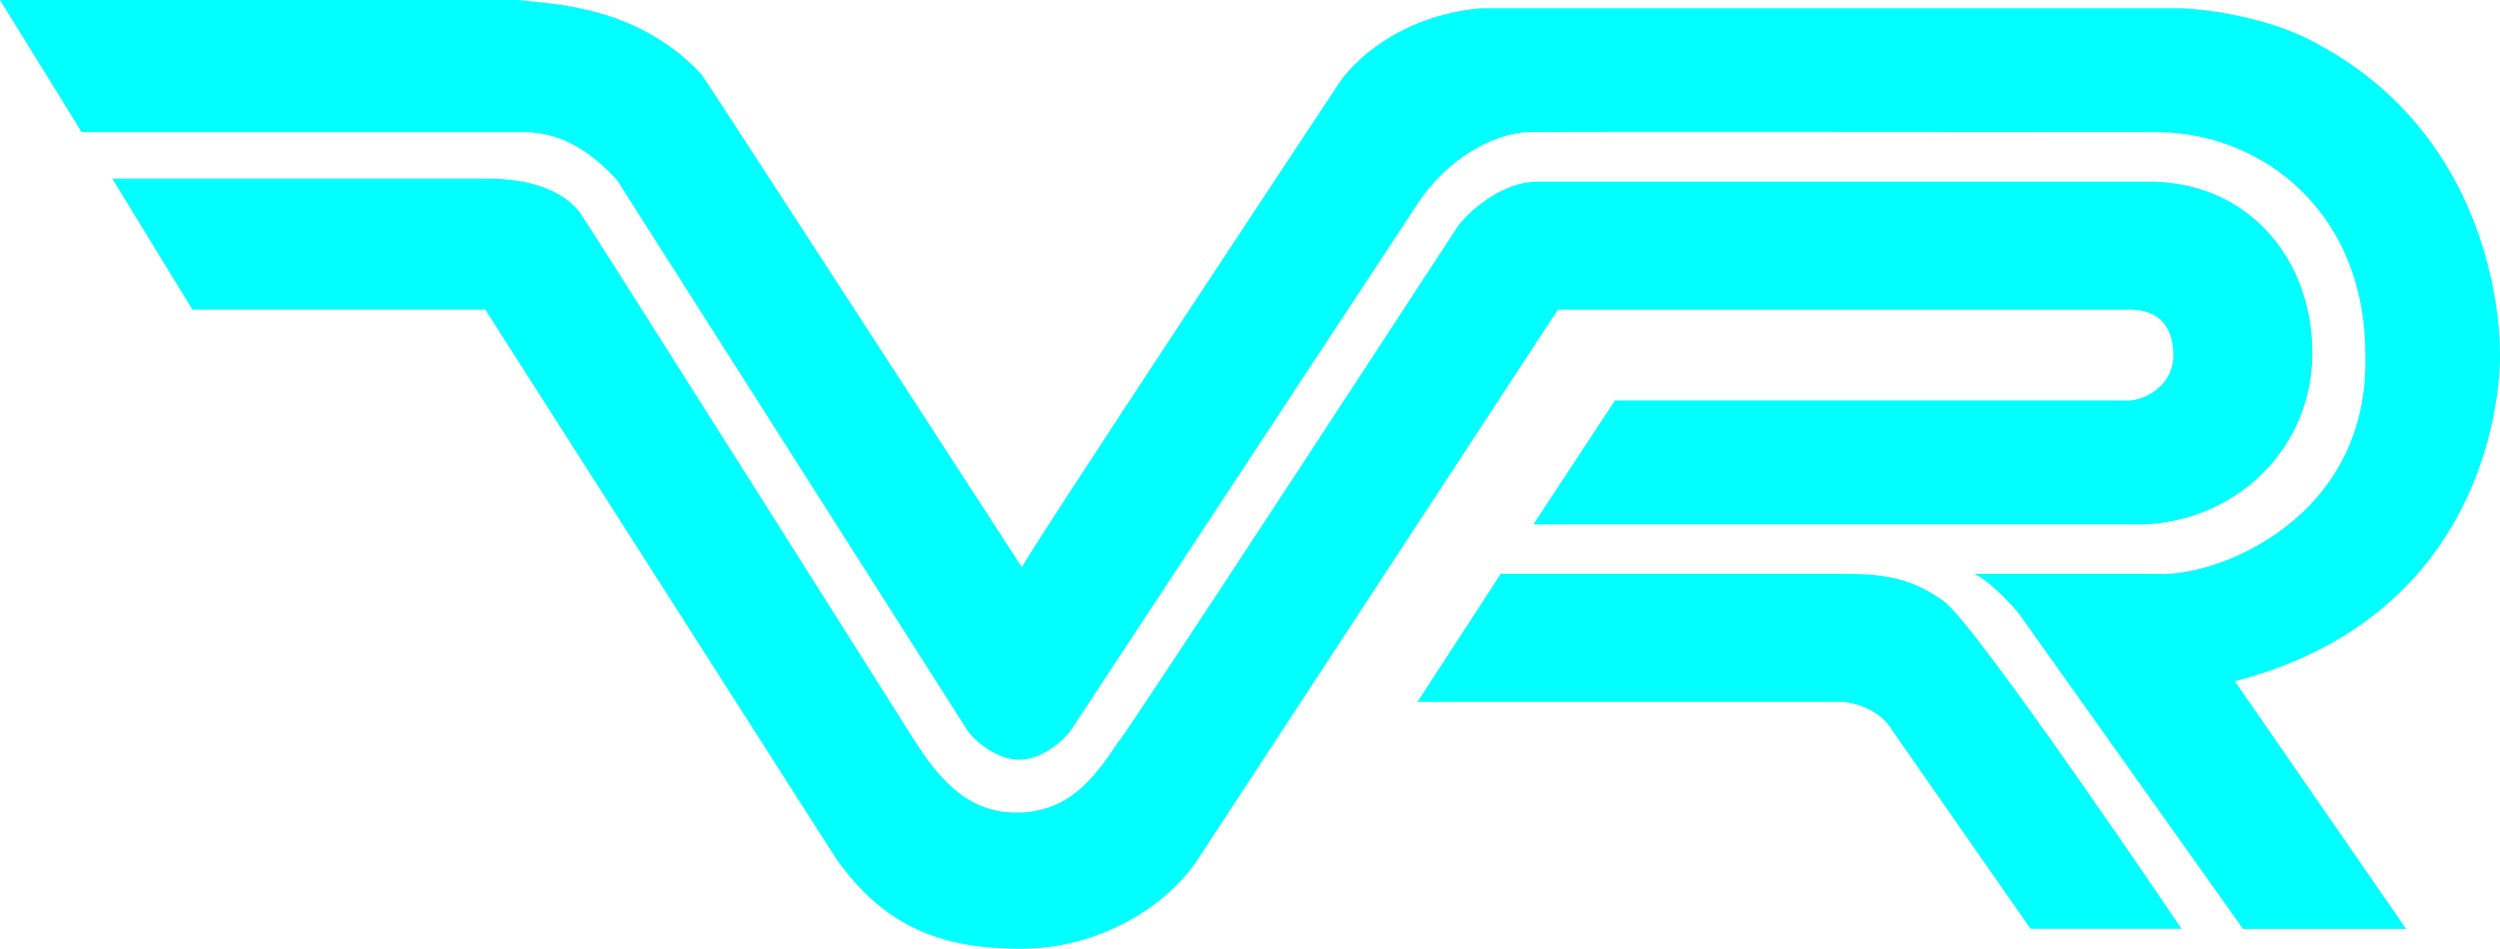
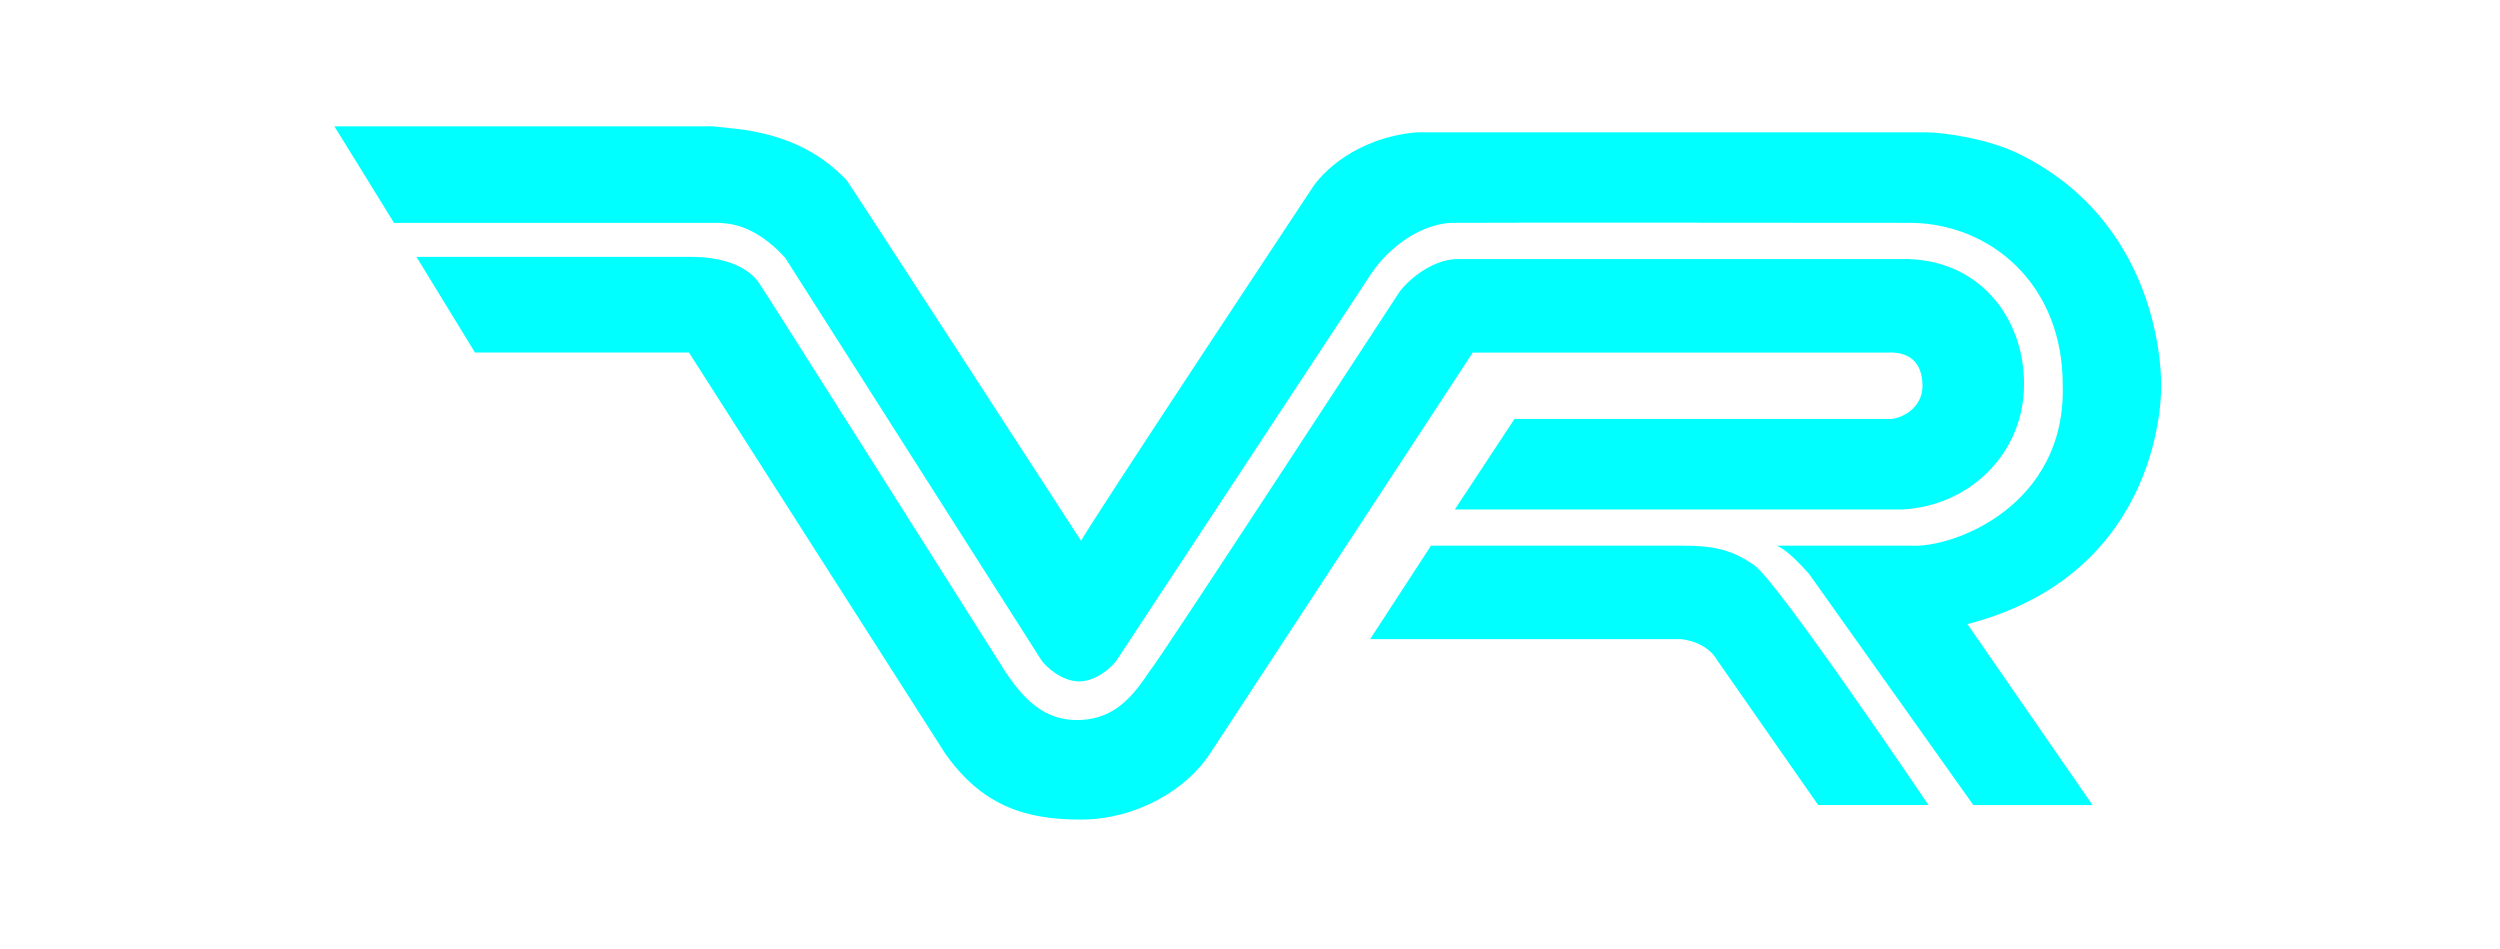
- <svg xmlns="http://www.w3.org/2000/svg" width="2134.586" height="810.091" viewBox="0 0 164.582 62.46" version="1.1" id="svg4">
+ <svg xmlns="http://www.w3.org/2000/svg" width="2921.242" height="1108.633" viewBox="0 0 225.235 85.478" version="1.1" id="svg4">
  <defs id="defs4" />
-   <g fill-rule="evenodd" clip-rule="evenodd" id="g4" transform="translate(-14.087,-65.149)" style="fill:#00ffff">
+   <g fill-rule="evenodd" clip-rule="evenodd" id="g4" transform="translate(16.03773,-53.76921)" style="fill:#00ffff">
    <path d="m 14.087,65.149 h 34.098 c 2.172,0.283 7.768,0.283 12.082,4.892 0.173,0.187 21.1,32.462 21.1,32.462 0.027,-0.407 20.739,-31.678 20.739,-31.678 0.941,-1.528 4.029,-4.623 9.445,-5.133 h 45.975 c 1.367,0 5.461,0.51 8.406,1.974 13.252,6.584 12.734,20.923 12.734,20.923 0,0 0.457,16.771 -17.451,21.406 l 11.275,16.308 h -10.738 l -14.791,-20.81 c -2.016,-2.311 -2.928,-2.564 -2.928,-2.564 h 12.059 c 3.852,0.254 14.012,-3.599 13.709,-14.431 0.033,-9.198 -6.59,-14.592 -13.688,-14.652 0,0 -39.996,-0.036 -41.346,0 -2.455,0.067 -5.469,1.848 -7.336,4.683 l -22.83,34.669 c -0.422,0.641 -1.869,1.953 -3.399,1.962 -1.547,0.01 -3.032,-1.309 -3.449,-1.962 L 54.699,76.989 C 51.88,73.913 49.596,73.913 48.721,73.846 H 19.457 c 0,-0.027 -5.37,-8.697 -5.37,-8.697 z" id="path2" style="display:inline;fill:#00ffff" />
    <path d="m 46.305,76.913 c 2.542,0.001 4.962,0.733 6.068,2.386 1.029,1.541 21.854,34.5 21.854,34.5 1.793,2.832 3.758,4.997 7.107,4.835 3.035,-0.147 4.645,-2.024 6.316,-4.563 0.406,-0.291 22.216,-33.73 22.216,-33.73 0.609,-1.042 2.971,-3.233 5.438,-3.233 h 40.004 c 6.871,-0.119 11.082,5.231 11.008,11.416 -0.072,6.09 -4.852,10.807 -10.941,11.144 h -40.34 l 5.371,-8.154 h 33.561 c 1.141,0.112 3.199,-0.892 3.199,-2.969 0,-2.134 -1.182,-3.082 -3.082,-3.011 h -37.438 l -23.673,36.138 c -2.102,3.21 -6.58,5.937 -11.683,5.937 -5.059,0 -8.863,-1.314 -12.132,-5.892 L 46.036,85.533 H 26.758 l -5.275,-8.622 z" id="path3" style="fill:#00ffff" />
    <path d="m 135.441,102.929 c 2.668,0 4.447,0.254 6.604,1.793 2.146,1.532 15.658,21.571 15.658,21.571 h -9.938 l -9.131,-13.096 c 0,0 -0.762,-1.542 -3.193,-1.844 h -28.039 l 5.486,-8.425 h 22.553 z" id="path4" style="fill:#00ffff" />
  </g>
</svg>
